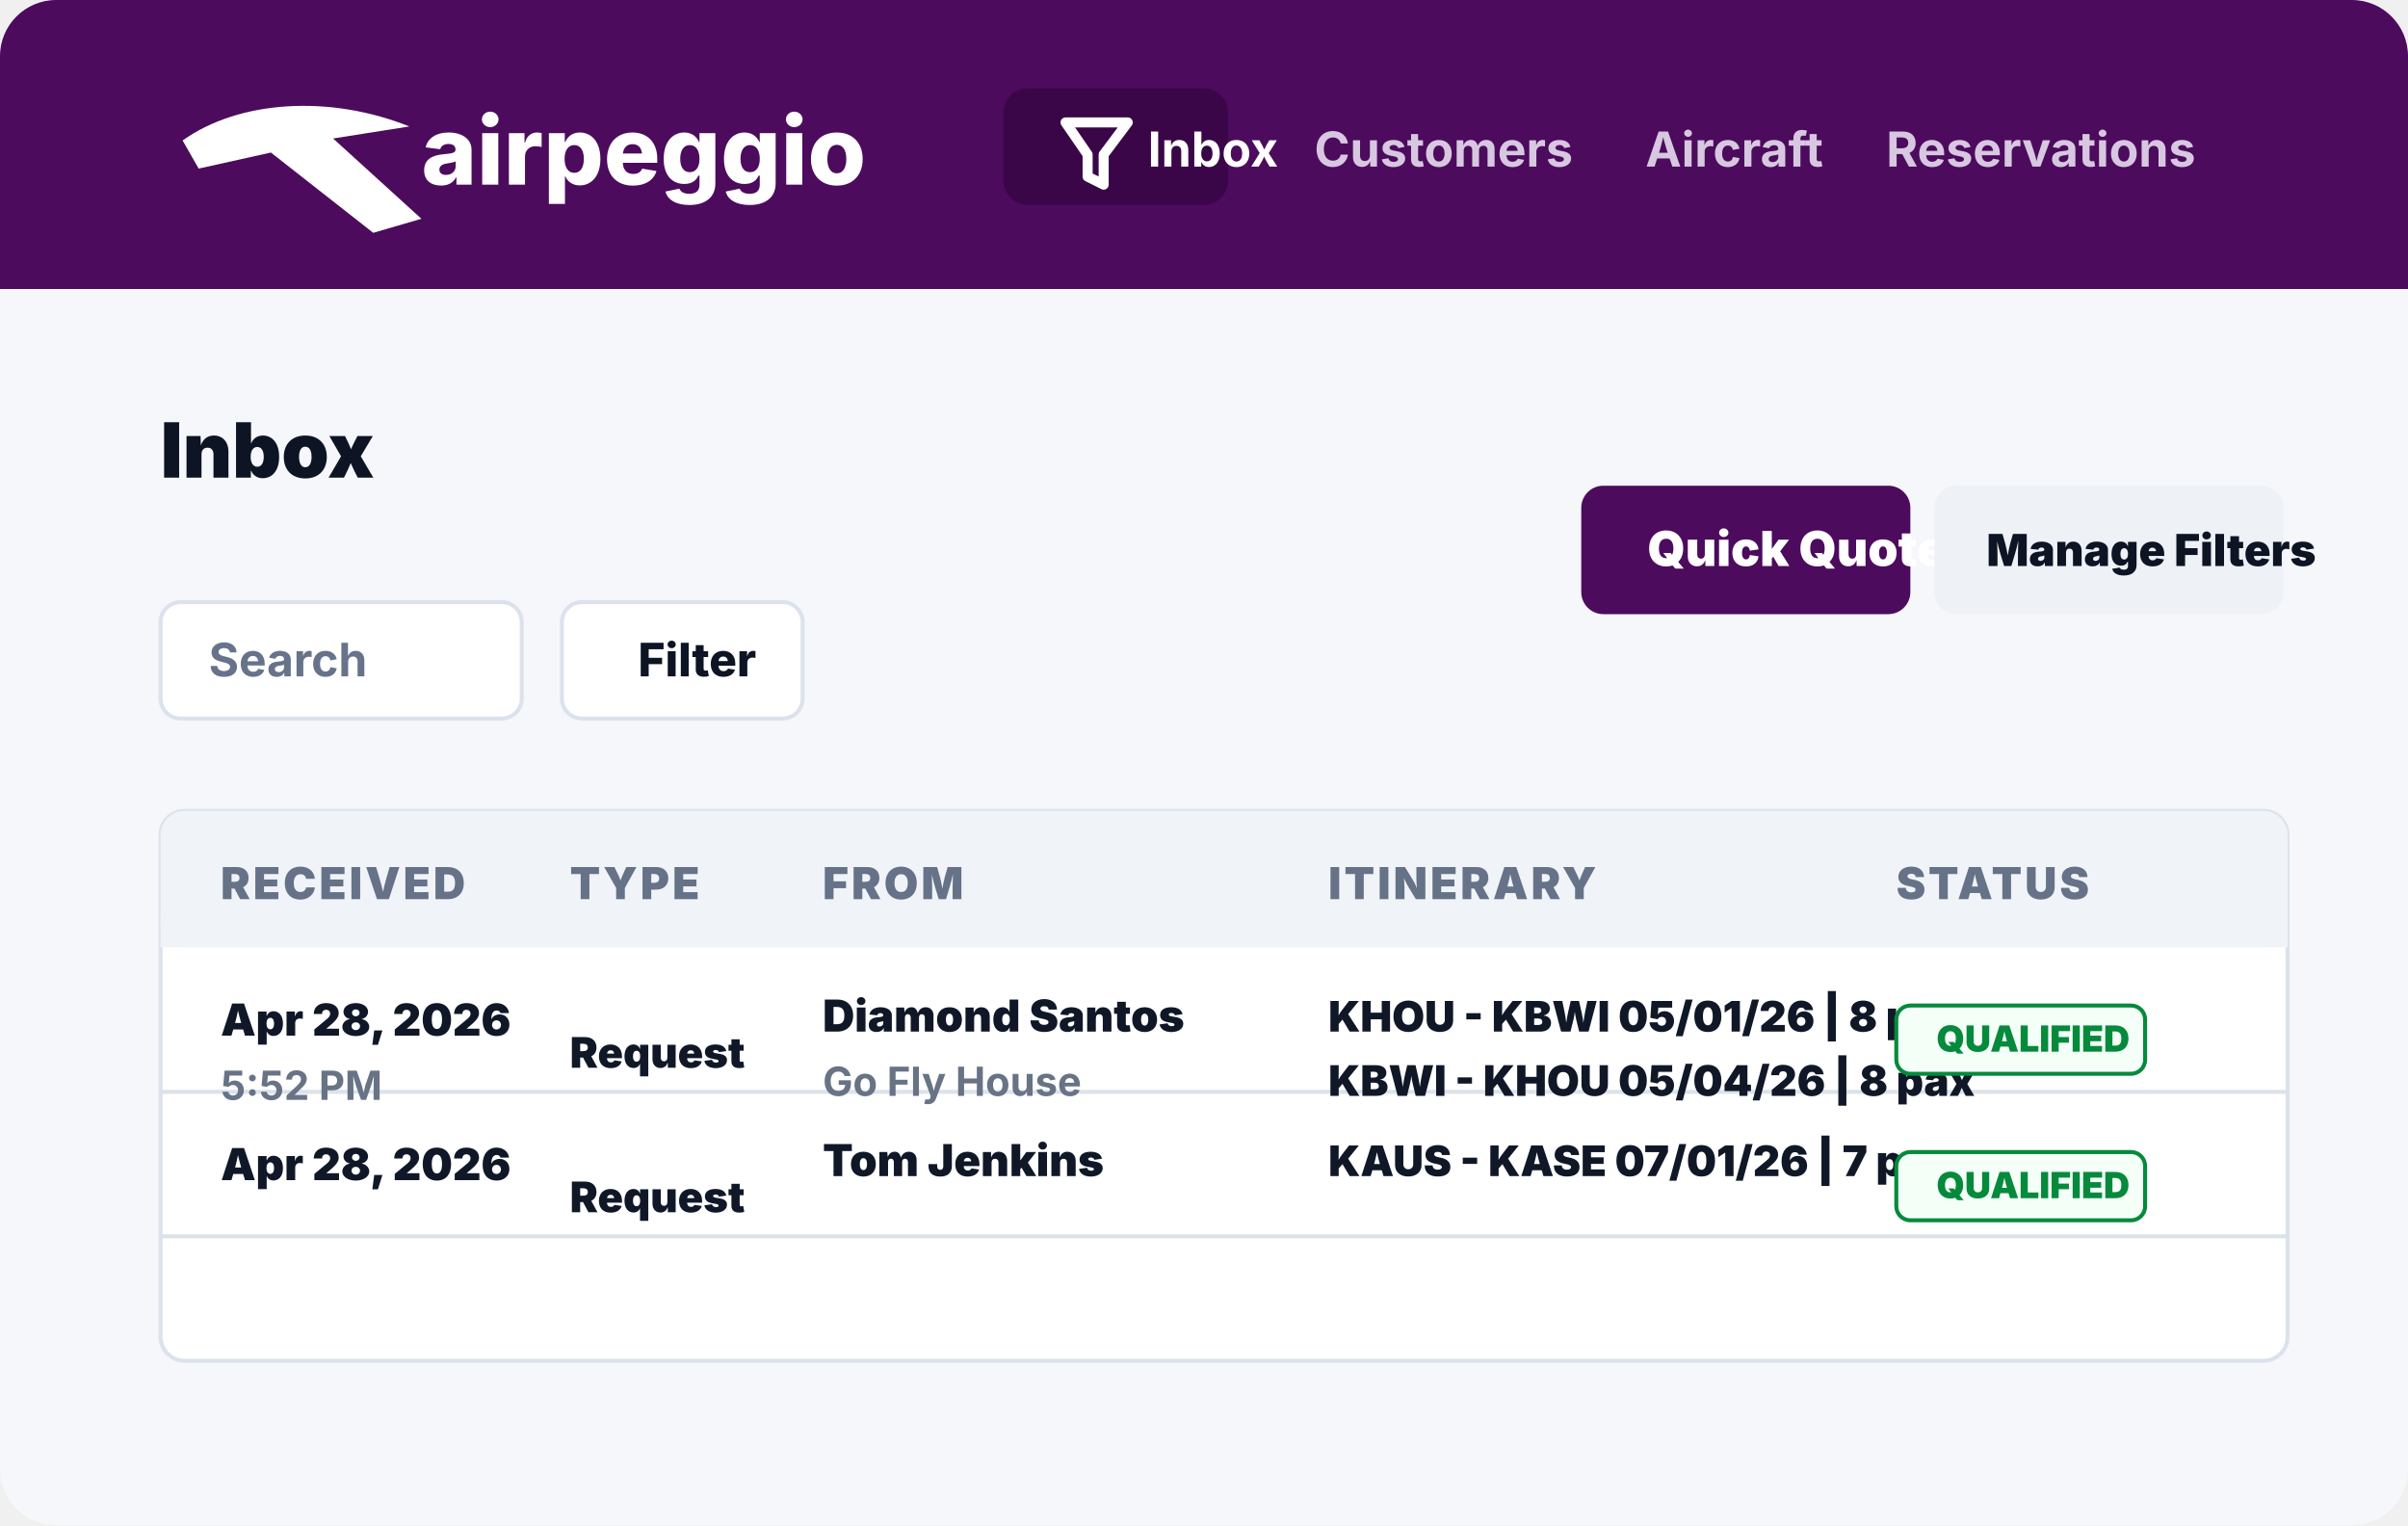
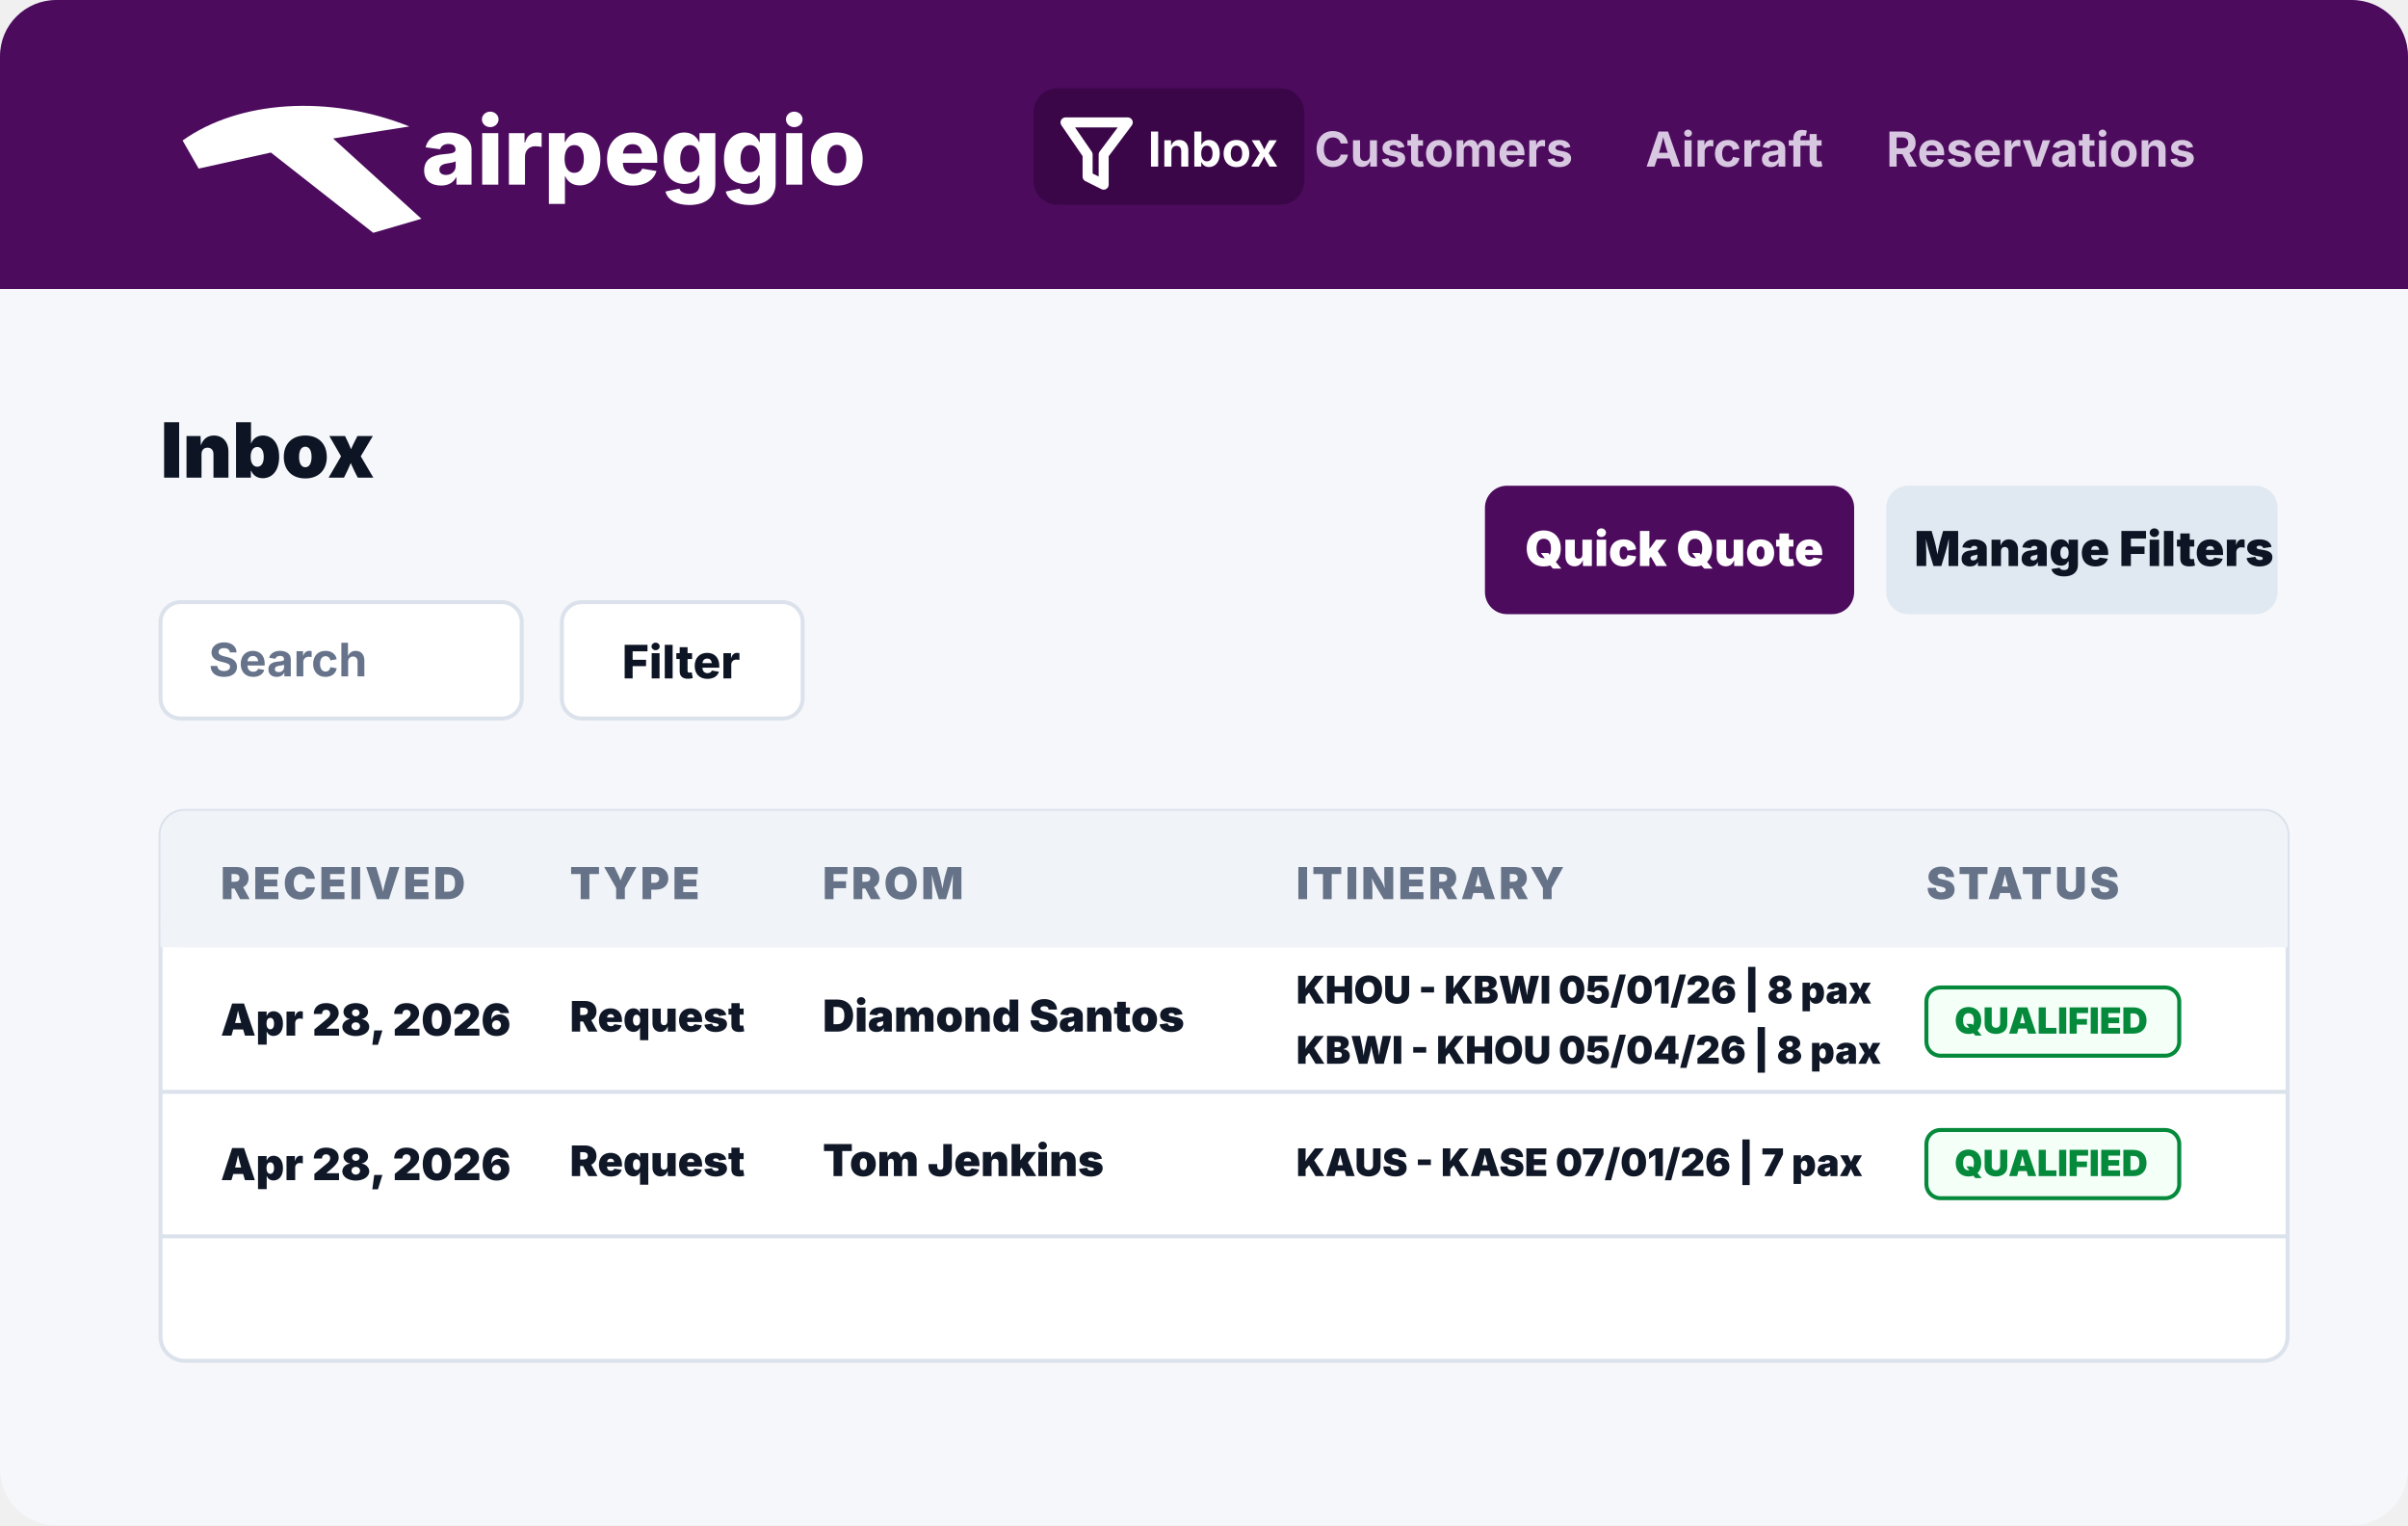
<svg xmlns="http://www.w3.org/2000/svg" width="1200" height="760" viewBox="0 0 1200 760" fill="none" role="img" aria-labelledby="title desc">
  <rect width="1200" height="760" rx="28" fill="#f6f7fb" />
  <rect x="0" y="0" width="1200" height="144" rx="28" fill="#4c0b5d" />
  <rect x="0" y="116" width="1200" height="28" fill="#4c0b5d" />
  <path d="M91 70c28-20 73-23 113-7l-38 6 44 40-24 7-51-40-36 8-8-14z" fill="#fff" />
  <text x="210" y="92" fill="#fff" font-family="Inter, Arial, sans-serif" font-size="47" font-weight="800">airpeggio</text>
-   <rect x="500" y="44" width="112" height="58" rx="12" fill="#3a0648" />
+   <rect x="515" y="44" width="135" height="58" rx="12" fill="#3a0648" />
  <path d="M531 61h31l-12 16v15l-8-4V77L531 61z" stroke="#fff" stroke-width="5" stroke-linejoin="round" />
  <text x="572" y="83" fill="#fff" font-family="Inter, Arial, sans-serif" font-size="24" font-weight="750">Inbox</text>
  <text x="655" y="83" fill="#d8c7e0" font-family="Inter, Arial, sans-serif" font-size="24" font-weight="750">Customers</text>
  <text x="820" y="83" fill="#d8c7e0" font-family="Inter, Arial, sans-serif" font-size="24" font-weight="750">Aircraft</text>
  <text x="940" y="83" fill="#d8c7e0" font-family="Inter, Arial, sans-serif" font-size="24" font-weight="750">Reservations</text>
  <text x="80" y="238" fill="#0d1424" font-family="Inter, Arial, sans-serif" font-size="38" font-weight="850">Inbox</text>
  <rect x="80" y="300" width="180" height="58" rx="10" fill="#fff" stroke="#dce2ec" stroke-width="2" />
  <text x="104" y="337" fill="#66738a" font-family="Inter, Arial, sans-serif" font-size="23" font-weight="700">Search</text>
-   <rect x="280" y="300" width="120" height="58" rx="10" fill="#fff" stroke="#dce2ec" stroke-width="2" />
-   <text x="318" y="337" fill="#0d1424" font-family="Inter, Arial, sans-serif" font-size="23" font-weight="800">Filter</text>
-   <rect x="788" y="242" width="164" height="64" rx="11" fill="#4c0b5d" />
-   <text x="821" y="282" fill="#fff" font-family="Inter, Arial, sans-serif" font-size="24" font-weight="850">Quick Quote</text>
-   <rect x="964" y="242" width="174" height="64" rx="11" fill="#eef2f7" />
-   <text x="990" y="282" fill="#0d1424" font-family="Inter, Arial, sans-serif" font-size="22" font-weight="850">Manage Filters</text>
+   <g transform="translate(280, 300)">
+     <rect width="120" height="58" rx="10" fill="#fff" stroke="#dce2ec" stroke-width="2" />
+     <text x="30" y="38" fill="#0d1424" font-family="Inter, Arial, sans-serif" font-size="23" font-weight="800">Filter</text>
+   </g>
+   <g transform="translate(740, 242)">
+     <rect width="184" height="64" rx="11" fill="#4c0b5d" />
+     <text x="20" y="40" fill="#fff" font-family="Inter, Arial, sans-serif" font-size="24" font-weight="850">Quick Quote</text>
+   </g>
+   <g transform="translate(940, 242)">
+     <rect width="195" height="64" rx="11" fill="#e0e9f1" />
+     <text x="14" y="40" fill="#0d1424" font-family="Inter, Arial, sans-serif" font-size="24" font-weight="850">Manage Filters</text>
+   </g>
  <rect x="80" y="404" width="1060" height="274" rx="12" fill="#fff" stroke="#dce2ec" stroke-width="2" />
  <rect x="80" y="404" width="1060" height="68" rx="12" fill="#f0f3f8" />
  <rect x="80" y="458" width="1060" height="14" fill="#f0f3f8" />
  <text x="110" y="448" fill="#657287" font-family="Inter, Arial, sans-serif" font-size="22" font-weight="850" letter-spacing="1.5">RECEIVED</text>
  <text x="284" y="448" fill="#657287" font-family="Inter, Arial, sans-serif" font-size="22" font-weight="850" letter-spacing="1.5">TYPE</text>
  <text x="410" y="448" fill="#657287" font-family="Inter, Arial, sans-serif" font-size="22" font-weight="850" letter-spacing="1.5">FROM</text>
-   <text x="662" y="448" fill="#657287" font-family="Inter, Arial, sans-serif" font-size="22" font-weight="850" letter-spacing="1.5">ITINERARY</text>
-   <text x="945" y="448" fill="#657287" font-family="Inter, Arial, sans-serif" font-size="22" font-weight="850" letter-spacing="1.5">STATUS</text>
+   <text x="646" y="448" fill="#657287" font-family="Inter, Arial, sans-serif" font-size="22" font-weight="850" letter-spacing="1.5">ITINERARY</text>
+   <text x="960" y="448" fill="#657287" font-family="Inter, Arial, sans-serif" font-size="22" font-weight="850" letter-spacing="1.5">STATUS</text>
  <path d="M80 544h1060M80 616h1060" stroke="#dce2ec" stroke-width="2" />
  <text x="110" y="516" fill="#101828" font-family="Inter, Arial, sans-serif" font-size="22" font-weight="850">Apr 28, 2026</text>
-   <text x="110" y="548" fill="#687386" font-family="Inter, Arial, sans-serif" font-size="20" font-weight="750">5:52 PM</text>
-   <text x="284" y="532" fill="#101828" font-family="Inter, Arial, sans-serif" font-size="21" font-weight="850">Request</text>
+   <text x="284" y="514" fill="#101828" font-family="Inter, Arial, sans-serif" font-size="21" font-weight="850">Request</text>
  <text x="410" y="514" fill="#101828" font-family="Inter, Arial, sans-serif" font-size="22" font-weight="850">Diamond Santos</text>
-   <text x="410" y="546" fill="#687386" font-family="Inter, Arial, sans-serif" font-size="20" font-weight="700">Go Fly House</text>
-   <text x="662" y="514" fill="#101828" font-family="Inter, Arial, sans-serif" font-size="21" font-weight="850">KHOU - KBWI 05/01/26 | 8 pax</text>
-   <text x="662" y="546" fill="#101828" font-family="Inter, Arial, sans-serif" font-size="21" font-weight="850">KBWI - KHOU 05/04/26 | 8 pax</text>
-   <rect x="945" y="501" width="124" height="34" rx="7" fill="#f4fff8" stroke="#058a3c" stroke-width="2" />
-   <text x="965" y="524" fill="#058a3c" font-family="Inter, Arial, sans-serif" font-size="18" font-weight="900">QUALIFIED</text>
+   <text x="646" y="500" fill="#101828" font-family="Inter, Arial, sans-serif" font-size="19" font-weight="850">KHOU - KBWI 05/01/26 | 8 pax</text>
+   <text x="646" y="530" fill="#101828" font-family="Inter, Arial, sans-serif" font-size="19" font-weight="850">KBWI - KHOU 05/04/26 | 8 pax</text>
+   <g transform="translate(960, 492)">
+     <rect width="126" height="34" rx="7" fill="#f4fff8" stroke="#058a3c" stroke-width="2" />
+     <text x="14" y="23" fill="#058a3c" font-family="Inter, Arial, sans-serif" font-size="18" font-weight="900">QUALIFIED</text>
+   </g>
  <text x="110" y="588" fill="#101828" font-family="Inter, Arial, sans-serif" font-size="22" font-weight="850">Apr 28, 2026</text>
-   <text x="284" y="604" fill="#101828" font-family="Inter, Arial, sans-serif" font-size="21" font-weight="850">Request</text>
+   <text x="284" y="586" fill="#101828" font-family="Inter, Arial, sans-serif" font-size="21" font-weight="850">Request</text>
  <text x="410" y="586" fill="#101828" font-family="Inter, Arial, sans-serif" font-size="22" font-weight="850">Tom Jenkins</text>
-   <text x="662" y="586" fill="#101828" font-family="Inter, Arial, sans-serif" font-size="21" font-weight="850">KAUS - KASE 07/01/26 | 7 pax</text>
-   <rect x="945" y="574" width="124" height="34" rx="7" fill="#f4fff8" stroke="#058a3c" stroke-width="2" />
-   <text x="965" y="597" fill="#058a3c" font-family="Inter, Arial, sans-serif" font-size="18" font-weight="900">QUALIFIED</text>
+   <text x="646" y="586" fill="#101828" font-family="Inter, Arial, sans-serif" font-size="19" font-weight="850">KAUS - KASE 07/01/26 | 7 pax</text>
+   <g transform="translate(960, 563)">
+     <rect width="126" height="34" rx="7" fill="#f4fff8" stroke="#058a3c" stroke-width="2" />
+     <text x="14" y="23" fill="#058a3c" font-family="Inter, Arial, sans-serif" font-size="18" font-weight="900">QUALIFIED</text>
+   </g>
</svg>
